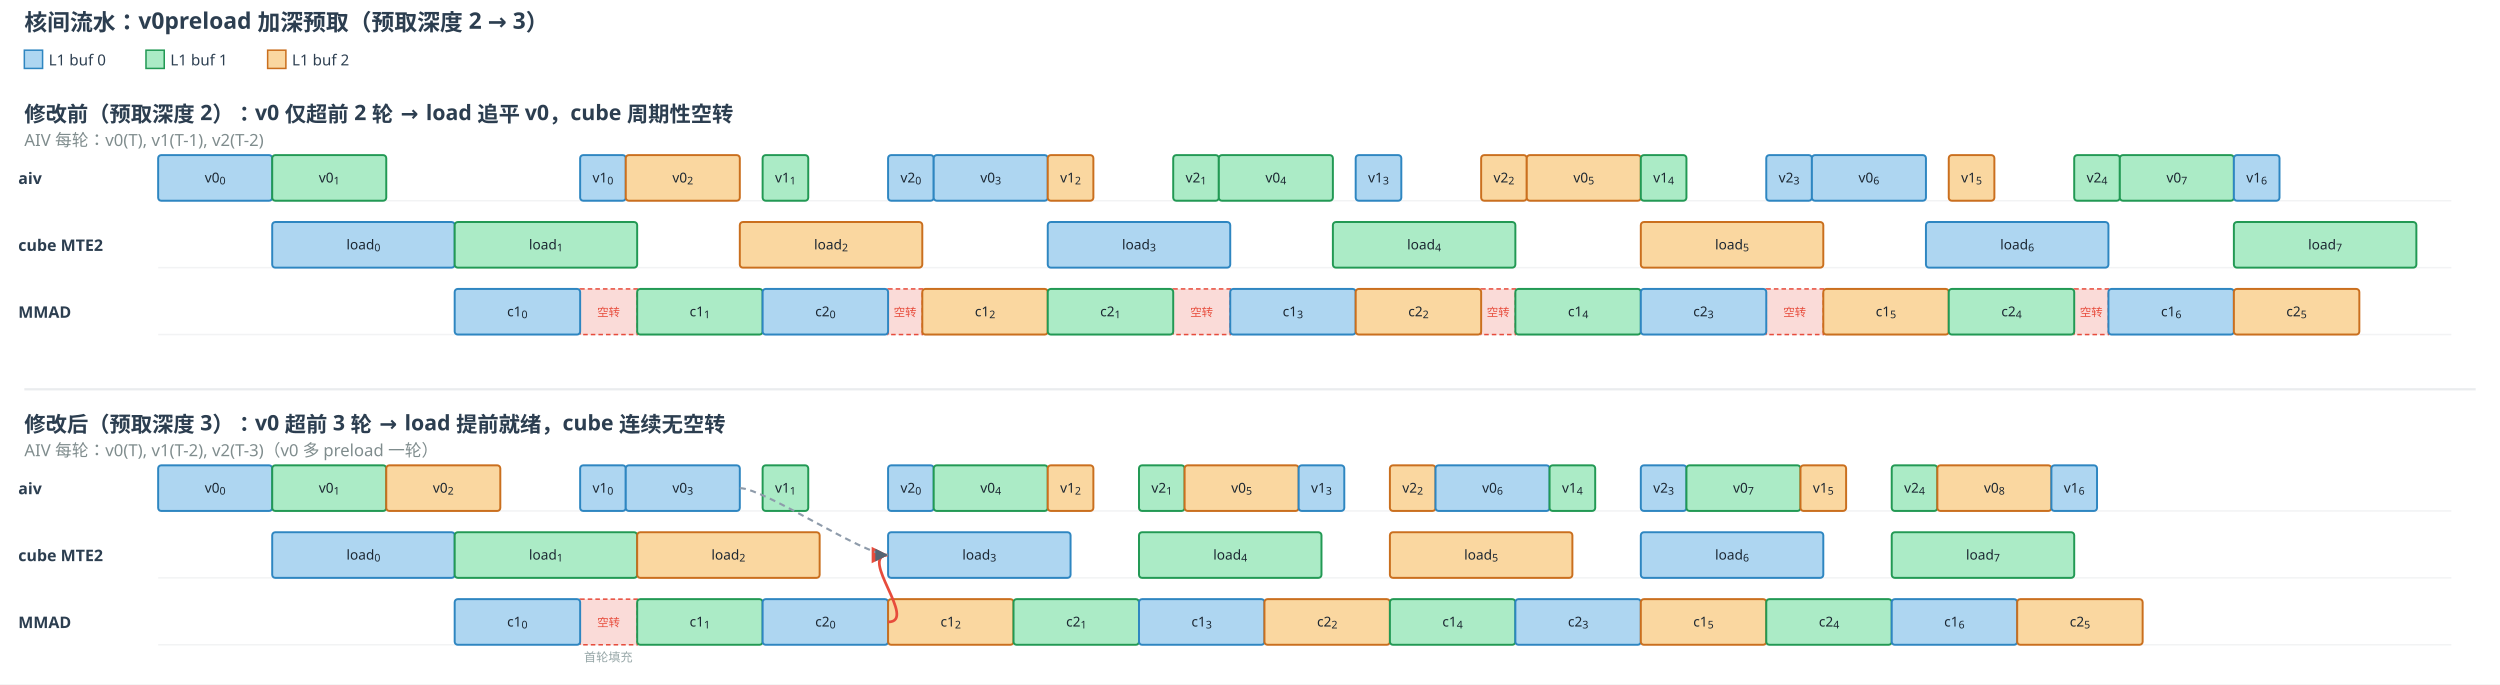
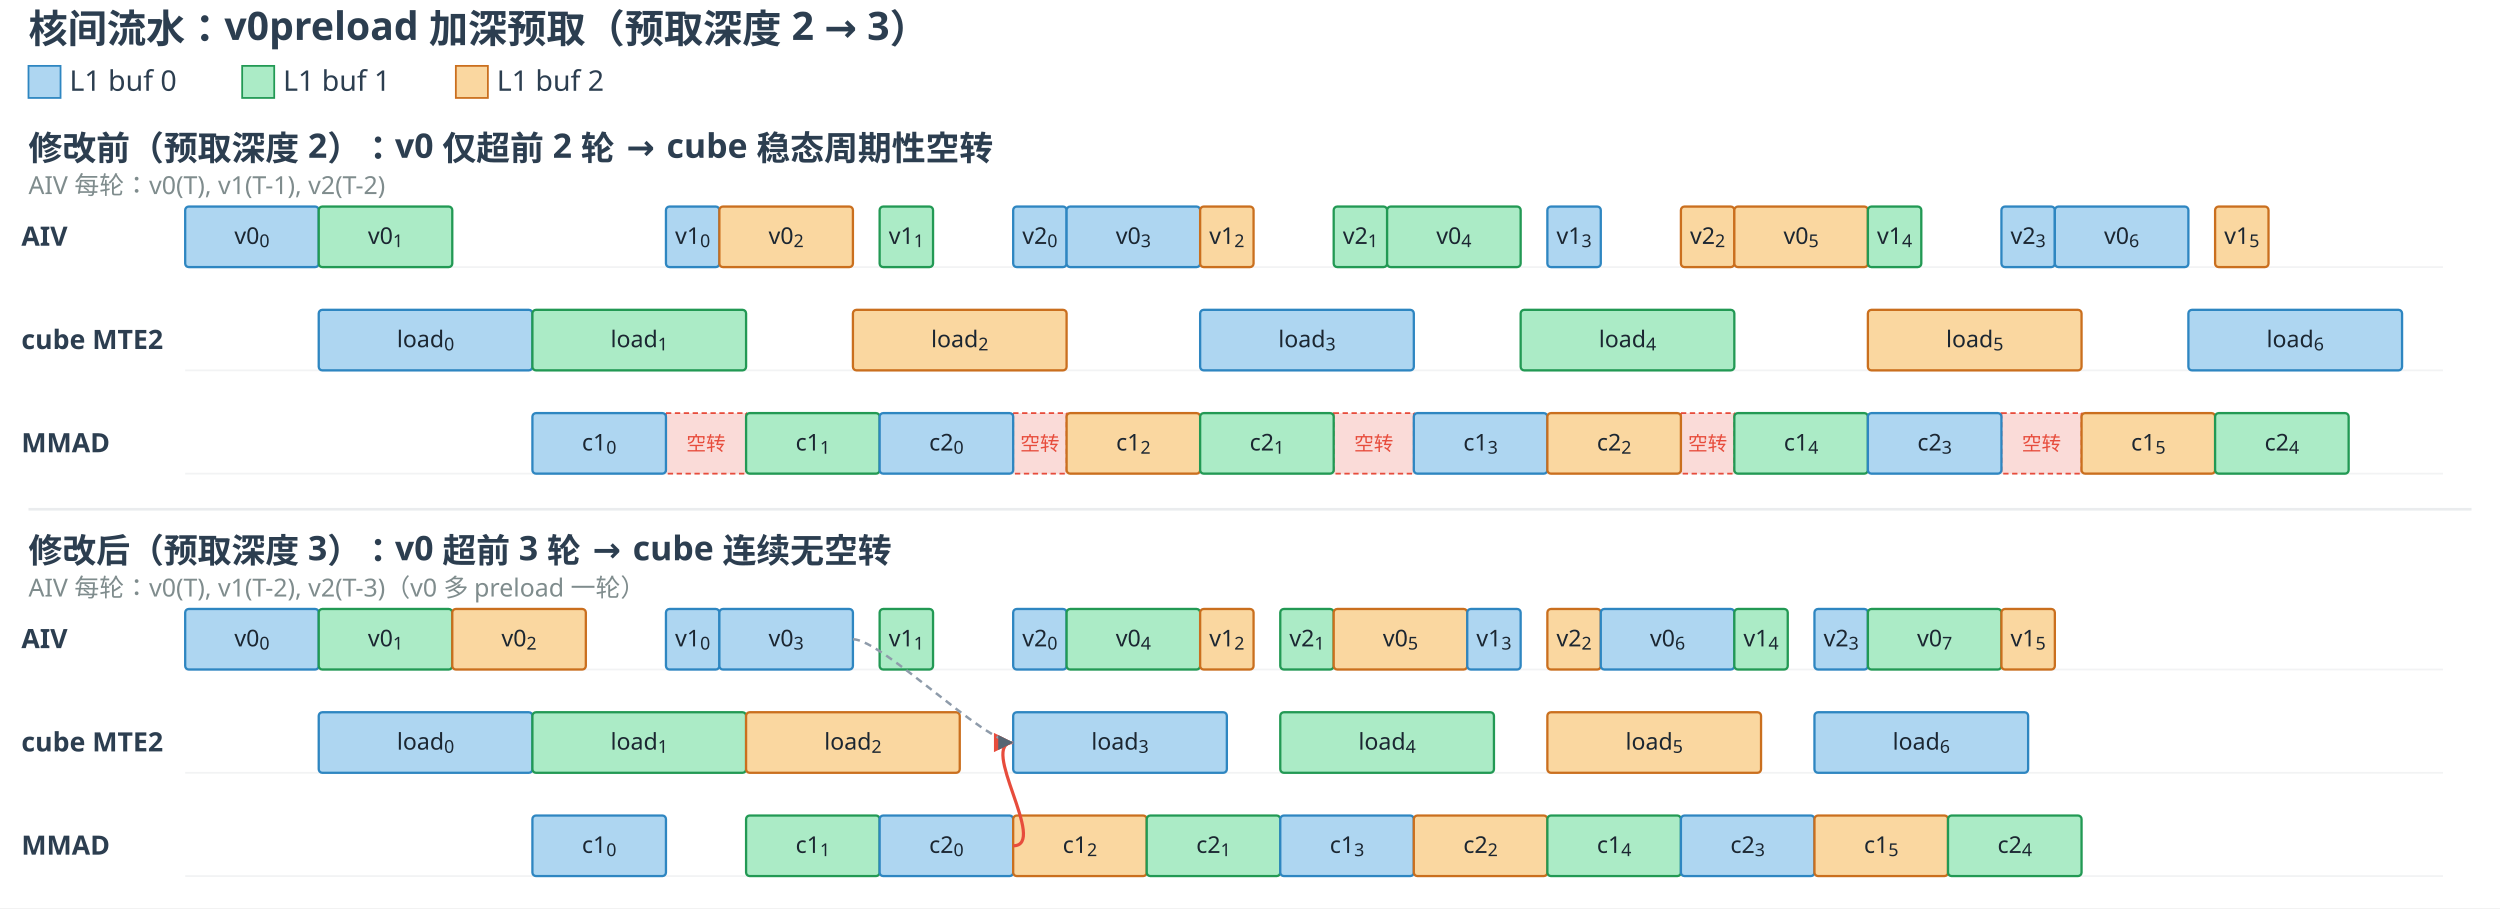
- <svg xmlns="http://www.w3.org/2000/svg" viewBox="0 0 1644 450" font-family="sans-serif">
-   <rect width="1644" height="450" fill="#fff" />
+ <svg xmlns="http://www.w3.org/2000/svg" viewBox="0 0 1404 510" font-family="sans-serif">
+   <rect width="1404" height="510" fill="#fff" />
  <defs>
    <marker id="ar" markerWidth="8" markerHeight="8" refX="6" refY="3" orient="auto">
      <path d="M0,0 L6,3 L0,6 Z" fill="#566573" />
    </marker>
    <marker id="arR" markerWidth="9" markerHeight="9" refX="6" refY="3" orient="auto">
      <path d="M0,0 L6,3 L0,6 Z" fill="#E74C3C" />
    </marker>
  </defs>
-   <text x="16" y="20" font-size="15" font-weight="bold" fill="#2C3E50">核间流水：v0preload 加深预取（预取深度 2 → 3）</text>
-   <rect x="16" y="33" width="12" height="12" fill="#AED6F1" stroke="#2E86C1" />
-   <text x="32" y="43" font-size="10" fill="#2C3E50">L1 buf 0</text>
-   <rect x="96" y="33" width="12" height="12" fill="#ABEBC6" stroke="#229954" />
-   <text x="112" y="43" font-size="10" fill="#2C3E50">L1 buf 1</text>
-   <rect x="176" y="33" width="12" height="12" fill="#FAD7A0" stroke="#CA6F1E" />
-   <text x="192" y="43" font-size="10" fill="#2C3E50">L1 buf 2</text>
-   <text x="16" y="80" font-size="14" font-weight="bold" fill="#2C3E50">修改前（预取深度 2）：v0 仅超前 2 轮 → load 追平 v0，cube 周期性空转</text>
-   <text x="16" y="96" font-size="11" fill="#7F8C8D">AIV 每轮：v0(T), v1(T-1), v2(T-2)</text>
-   <text x="12" y="121" font-size="10.5" font-weight="bold" fill="#2C3E50">aiv</text>
-   <line x1="104" y1="132" x2="1612" y2="132" stroke="#F2F3F4" />
-   <text x="12" y="165" font-size="10.5" font-weight="bold" fill="#2C3E50">cube MTE2</text>
-   <line x1="104" y1="176" x2="1612" y2="176" stroke="#F2F3F4" />
-   <text x="12" y="209" font-size="10.5" font-weight="bold" fill="#2C3E50">MMAD</text>
-   <line x1="104" y1="220" x2="1612" y2="220" stroke="#F2F3F4" />
-   <rect x="381.5" y="190" width="37.5" height="30" fill="#FADBD8" stroke="#E74C3C" stroke-dasharray="3 2" />
-   <text x="400.2" y="208" font-size="7.5" fill="#E74C3C" text-anchor="middle">空转</text>
-   <rect x="584.0" y="190" width="22.5" height="30" fill="#FADBD8" stroke="#E74C3C" stroke-dasharray="3 2" />
-   <text x="595.2" y="208" font-size="7.5" fill="#E74C3C" text-anchor="middle">空转</text>
-   <rect x="771.5" y="190" width="37.5" height="30" fill="#FADBD8" stroke="#E74C3C" stroke-dasharray="3 2" />
-   <text x="790.2" y="208" font-size="7.5" fill="#E74C3C" text-anchor="middle">空转</text>
-   <rect x="974.0" y="190" width="22.5" height="30" fill="#FADBD8" stroke="#E74C3C" stroke-dasharray="3 2" />
-   <text x="985.2" y="208" font-size="7.5" fill="#E74C3C" text-anchor="middle">空转</text>
-   <rect x="1161.5" y="190" width="37.5" height="30" fill="#FADBD8" stroke="#E74C3C" stroke-dasharray="3 2" />
-   <text x="1180.2" y="208" font-size="7.5" fill="#E74C3C" text-anchor="middle">空转</text>
-   <rect x="1364.0" y="190" width="22.5" height="30" fill="#FADBD8" stroke="#E74C3C" stroke-dasharray="3 2" />
-   <text x="1375.2" y="208" font-size="7.5" fill="#E74C3C" text-anchor="middle">空转</text>
-   <rect x="104.0" y="102" width="75.0" height="30" rx="2" fill="#AED6F1" stroke="#2E86C1" stroke-width="1.3" />
-   <text x="141.5" y="120" font-size="9" fill="#1B2631" text-anchor="middle">v0<tspan baseline-shift="-18%" font-size="7">0</tspan>
-   </text>
-   <rect x="179.0" y="102" width="75.0" height="30" rx="2" fill="#ABEBC6" stroke="#229954" stroke-width="1.3" />
-   <text x="216.5" y="120" font-size="9" fill="#1B2631" text-anchor="middle">v0<tspan baseline-shift="-18%" font-size="7">1</tspan>
-   </text>
-   <rect x="381.5" y="102" width="30.0" height="30" rx="2" fill="#AED6F1" stroke="#2E86C1" stroke-width="1.3" />
-   <text x="396.5" y="120" font-size="9" fill="#1B2631" text-anchor="middle">v1<tspan baseline-shift="-18%" font-size="7">0</tspan>
-   </text>
-   <rect x="411.5" y="102" width="75.0" height="30" rx="2" fill="#FAD7A0" stroke="#CA6F1E" stroke-width="1.3" />
-   <text x="449.0" y="120" font-size="9" fill="#1B2631" text-anchor="middle">v0<tspan baseline-shift="-18%" font-size="7">2</tspan>
-   </text>
-   <rect x="501.5" y="102" width="30.0" height="30" rx="2" fill="#ABEBC6" stroke="#229954" stroke-width="1.3" />
-   <text x="516.5" y="120" font-size="9" fill="#1B2631" text-anchor="middle">v1<tspan baseline-shift="-18%" font-size="7">1</tspan>
-   </text>
-   <rect x="584.0" y="102" width="30.0" height="30" rx="2" fill="#AED6F1" stroke="#2E86C1" stroke-width="1.3" />
-   <text x="599.0" y="120" font-size="9" fill="#1B2631" text-anchor="middle">v2<tspan baseline-shift="-18%" font-size="7">0</tspan>
-   </text>
-   <rect x="614.0" y="102" width="75.0" height="30" rx="2" fill="#AED6F1" stroke="#2E86C1" stroke-width="1.3" />
-   <text x="651.5" y="120" font-size="9" fill="#1B2631" text-anchor="middle">v0<tspan baseline-shift="-18%" font-size="7">3</tspan>
-   </text>
-   <rect x="689.0" y="102" width="30.0" height="30" rx="2" fill="#FAD7A0" stroke="#CA6F1E" stroke-width="1.3" />
-   <text x="704.0" y="120" font-size="9" fill="#1B2631" text-anchor="middle">v1<tspan baseline-shift="-18%" font-size="7">2</tspan>
-   </text>
-   <rect x="771.5" y="102" width="30.0" height="30" rx="2" fill="#ABEBC6" stroke="#229954" stroke-width="1.3" />
-   <text x="786.5" y="120" font-size="9" fill="#1B2631" text-anchor="middle">v2<tspan baseline-shift="-18%" font-size="7">1</tspan>
-   </text>
-   <rect x="801.5" y="102" width="75.0" height="30" rx="2" fill="#ABEBC6" stroke="#229954" stroke-width="1.3" />
-   <text x="839.0" y="120" font-size="9" fill="#1B2631" text-anchor="middle">v0<tspan baseline-shift="-18%" font-size="7">4</tspan>
-   </text>
-   <rect x="891.5" y="102" width="30.0" height="30" rx="2" fill="#AED6F1" stroke="#2E86C1" stroke-width="1.3" />
-   <text x="906.5" y="120" font-size="9" fill="#1B2631" text-anchor="middle">v1<tspan baseline-shift="-18%" font-size="7">3</tspan>
-   </text>
-   <rect x="974.0" y="102" width="30.0" height="30" rx="2" fill="#FAD7A0" stroke="#CA6F1E" stroke-width="1.3" />
-   <text x="989.0" y="120" font-size="9" fill="#1B2631" text-anchor="middle">v2<tspan baseline-shift="-18%" font-size="7">2</tspan>
-   </text>
-   <rect x="1004.0" y="102" width="75.0" height="30" rx="2" fill="#FAD7A0" stroke="#CA6F1E" stroke-width="1.3" />
-   <text x="1041.5" y="120" font-size="9" fill="#1B2631" text-anchor="middle">v0<tspan baseline-shift="-18%" font-size="7">5</tspan>
-   </text>
-   <rect x="1079.0" y="102" width="30.0" height="30" rx="2" fill="#ABEBC6" stroke="#229954" stroke-width="1.3" />
-   <text x="1094.0" y="120" font-size="9" fill="#1B2631" text-anchor="middle">v1<tspan baseline-shift="-18%" font-size="7">4</tspan>
-   </text>
-   <rect x="1161.5" y="102" width="30.0" height="30" rx="2" fill="#AED6F1" stroke="#2E86C1" stroke-width="1.3" />
-   <text x="1176.5" y="120" font-size="9" fill="#1B2631" text-anchor="middle">v2<tspan baseline-shift="-18%" font-size="7">3</tspan>
-   </text>
-   <rect x="1191.5" y="102" width="75.0" height="30" rx="2" fill="#AED6F1" stroke="#2E86C1" stroke-width="1.3" />
-   <text x="1229.0" y="120" font-size="9" fill="#1B2631" text-anchor="middle">v0<tspan baseline-shift="-18%" font-size="7">6</tspan>
-   </text>
-   <rect x="1281.5" y="102" width="30.0" height="30" rx="2" fill="#FAD7A0" stroke="#CA6F1E" stroke-width="1.3" />
-   <text x="1296.5" y="120" font-size="9" fill="#1B2631" text-anchor="middle">v1<tspan baseline-shift="-18%" font-size="7">5</tspan>
-   </text>
-   <rect x="1364.0" y="102" width="30.0" height="30" rx="2" fill="#ABEBC6" stroke="#229954" stroke-width="1.3" />
-   <text x="1379.0" y="120" font-size="9" fill="#1B2631" text-anchor="middle">v2<tspan baseline-shift="-18%" font-size="7">4</tspan>
-   </text>
-   <rect x="1394.0" y="102" width="75.0" height="30" rx="2" fill="#ABEBC6" stroke="#229954" stroke-width="1.3" />
-   <text x="1431.5" y="120" font-size="9" fill="#1B2631" text-anchor="middle">v0<tspan baseline-shift="-18%" font-size="7">7</tspan>
-   </text>
-   <rect x="1469.0" y="102" width="30.0" height="30" rx="2" fill="#AED6F1" stroke="#2E86C1" stroke-width="1.3" />
-   <text x="1484.0" y="120" font-size="9" fill="#1B2631" text-anchor="middle">v1<tspan baseline-shift="-18%" font-size="7">6</tspan>
-   </text>
-   <rect x="179.0" y="146" width="120.0" height="30" rx="2" fill="#AED6F1" stroke="#2E86C1" stroke-width="1.3" />
-   <text x="239.0" y="164" font-size="9" fill="#1B2631" text-anchor="middle">load<tspan baseline-shift="-18%" font-size="7">0</tspan>
-   </text>
-   <rect x="299.0" y="146" width="120.0" height="30" rx="2" fill="#ABEBC6" stroke="#229954" stroke-width="1.3" />
-   <text x="359.0" y="164" font-size="9" fill="#1B2631" text-anchor="middle">load<tspan baseline-shift="-18%" font-size="7">1</tspan>
-   </text>
-   <rect x="486.5" y="146" width="120.0" height="30" rx="2" fill="#FAD7A0" stroke="#CA6F1E" stroke-width="1.3" />
-   <text x="546.5" y="164" font-size="9" fill="#1B2631" text-anchor="middle">load<tspan baseline-shift="-18%" font-size="7">2</tspan>
-   </text>
-   <rect x="689.0" y="146" width="120.0" height="30" rx="2" fill="#AED6F1" stroke="#2E86C1" stroke-width="1.3" />
-   <text x="749.0" y="164" font-size="9" fill="#1B2631" text-anchor="middle">load<tspan baseline-shift="-18%" font-size="7">3</tspan>
-   </text>
-   <rect x="876.5" y="146" width="120.0" height="30" rx="2" fill="#ABEBC6" stroke="#229954" stroke-width="1.3" />
-   <text x="936.5" y="164" font-size="9" fill="#1B2631" text-anchor="middle">load<tspan baseline-shift="-18%" font-size="7">4</tspan>
-   </text>
-   <rect x="1079.0" y="146" width="120.0" height="30" rx="2" fill="#FAD7A0" stroke="#CA6F1E" stroke-width="1.3" />
-   <text x="1139.0" y="164" font-size="9" fill="#1B2631" text-anchor="middle">load<tspan baseline-shift="-18%" font-size="7">5</tspan>
-   </text>
-   <rect x="1266.5" y="146" width="120.0" height="30" rx="2" fill="#AED6F1" stroke="#2E86C1" stroke-width="1.3" />
-   <text x="1326.5" y="164" font-size="9" fill="#1B2631" text-anchor="middle">load<tspan baseline-shift="-18%" font-size="7">6</tspan>
-   </text>
-   <rect x="1469.0" y="146" width="120.0" height="30" rx="2" fill="#ABEBC6" stroke="#229954" stroke-width="1.3" />
-   <text x="1529.0" y="164" font-size="9" fill="#1B2631" text-anchor="middle">load<tspan baseline-shift="-18%" font-size="7">7</tspan>
-   </text>
-   <rect x="299.0" y="190" width="82.5" height="30" rx="2" fill="#AED6F1" stroke="#2E86C1" stroke-width="1.3" />
-   <text x="340.2" y="208" font-size="9" fill="#1B2631" text-anchor="middle">c1<tspan baseline-shift="-18%" font-size="7">0</tspan>
-   </text>
-   <rect x="419.0" y="190" width="82.5" height="30" rx="2" fill="#ABEBC6" stroke="#229954" stroke-width="1.3" />
-   <text x="460.2" y="208" font-size="9" fill="#1B2631" text-anchor="middle">c1<tspan baseline-shift="-18%" font-size="7">1</tspan>
-   </text>
-   <rect x="501.5" y="190" width="82.5" height="30" rx="2" fill="#AED6F1" stroke="#2E86C1" stroke-width="1.3" />
-   <text x="542.8" y="208" font-size="9" fill="#1B2631" text-anchor="middle">c2<tspan baseline-shift="-18%" font-size="7">0</tspan>
-   </text>
-   <rect x="606.5" y="190" width="82.5" height="30" rx="2" fill="#FAD7A0" stroke="#CA6F1E" stroke-width="1.3" />
-   <text x="647.8" y="208" font-size="9" fill="#1B2631" text-anchor="middle">c1<tspan baseline-shift="-18%" font-size="7">2</tspan>
-   </text>
-   <rect x="689.0" y="190" width="82.5" height="30" rx="2" fill="#ABEBC6" stroke="#229954" stroke-width="1.3" />
-   <text x="730.2" y="208" font-size="9" fill="#1B2631" text-anchor="middle">c2<tspan baseline-shift="-18%" font-size="7">1</tspan>
-   </text>
-   <rect x="809.0" y="190" width="82.5" height="30" rx="2" fill="#AED6F1" stroke="#2E86C1" stroke-width="1.3" />
-   <text x="850.2" y="208" font-size="9" fill="#1B2631" text-anchor="middle">c1<tspan baseline-shift="-18%" font-size="7">3</tspan>
-   </text>
-   <rect x="891.5" y="190" width="82.5" height="30" rx="2" fill="#FAD7A0" stroke="#CA6F1E" stroke-width="1.3" />
-   <text x="932.8" y="208" font-size="9" fill="#1B2631" text-anchor="middle">c2<tspan baseline-shift="-18%" font-size="7">2</tspan>
-   </text>
-   <rect x="996.5" y="190" width="82.5" height="30" rx="2" fill="#ABEBC6" stroke="#229954" stroke-width="1.3" />
-   <text x="1037.8" y="208" font-size="9" fill="#1B2631" text-anchor="middle">c1<tspan baseline-shift="-18%" font-size="7">4</tspan>
-   </text>
-   <rect x="1079.0" y="190" width="82.5" height="30" rx="2" fill="#AED6F1" stroke="#2E86C1" stroke-width="1.3" />
-   <text x="1120.2" y="208" font-size="9" fill="#1B2631" text-anchor="middle">c2<tspan baseline-shift="-18%" font-size="7">3</tspan>
-   </text>
-   <rect x="1199.0" y="190" width="82.5" height="30" rx="2" fill="#FAD7A0" stroke="#CA6F1E" stroke-width="1.3" />
-   <text x="1240.2" y="208" font-size="9" fill="#1B2631" text-anchor="middle">c1<tspan baseline-shift="-18%" font-size="7">5</tspan>
-   </text>
-   <rect x="1281.5" y="190" width="82.5" height="30" rx="2" fill="#ABEBC6" stroke="#229954" stroke-width="1.3" />
-   <text x="1322.8" y="208" font-size="9" fill="#1B2631" text-anchor="middle">c2<tspan baseline-shift="-18%" font-size="7">4</tspan>
-   </text>
-   <rect x="1386.5" y="190" width="82.5" height="30" rx="2" fill="#AED6F1" stroke="#2E86C1" stroke-width="1.3" />
-   <text x="1427.8" y="208" font-size="9" fill="#1B2631" text-anchor="middle">c1<tspan baseline-shift="-18%" font-size="7">6</tspan>
-   </text>
-   <rect x="1469.0" y="190" width="82.5" height="30" rx="2" fill="#FAD7A0" stroke="#CA6F1E" stroke-width="1.3" />
-   <text x="1510.2" y="208" font-size="9" fill="#1B2631" text-anchor="middle">c2<tspan baseline-shift="-18%" font-size="7">5</tspan>
-   </text>
-   <line x1="16" y1="256" x2="1628" y2="256" stroke="#EAECEE" stroke-width="1.5" />
-   <text x="16" y="284" font-size="14" font-weight="bold" fill="#2C3E50">修改后（预取深度 3）：v0 超前 3 轮 → load 提前就绪，cube 连续无空转</text>
-   <text x="16" y="300" font-size="11" fill="#7F8C8D">AIV 每轮：v0(T), v1(T-2), v2(T-3)（v0 多 preload 一轮）</text>
-   <text x="12" y="325" font-size="10.5" font-weight="bold" fill="#2C3E50">aiv</text>
-   <line x1="104" y1="336" x2="1612" y2="336" stroke="#F2F3F4" />
-   <text x="12" y="369" font-size="10.5" font-weight="bold" fill="#2C3E50">cube MTE2</text>
-   <line x1="104" y1="380" x2="1612" y2="380" stroke="#F2F3F4" />
-   <text x="12" y="413" font-size="10.5" font-weight="bold" fill="#2C3E50">MMAD</text>
-   <line x1="104" y1="424" x2="1612" y2="424" stroke="#F2F3F4" />
-   <rect x="381.5" y="394" width="37.5" height="30" fill="#FADBD8" stroke="#E74C3C" stroke-dasharray="3 2" />
-   <text x="400.2" y="412" font-size="7.5" fill="#E74C3C" text-anchor="middle">空转</text>
-   <rect x="104.0" y="306" width="75.0" height="30" rx="2" fill="#AED6F1" stroke="#2E86C1" stroke-width="1.3" />
-   <text x="141.5" y="324" font-size="9" fill="#1B2631" text-anchor="middle">v0<tspan baseline-shift="-18%" font-size="7">0</tspan>
-   </text>
-   <rect x="179.0" y="306" width="75.0" height="30" rx="2" fill="#ABEBC6" stroke="#229954" stroke-width="1.3" />
-   <text x="216.5" y="324" font-size="9" fill="#1B2631" text-anchor="middle">v0<tspan baseline-shift="-18%" font-size="7">1</tspan>
-   </text>
-   <rect x="254.0" y="306" width="75.0" height="30" rx="2" fill="#FAD7A0" stroke="#CA6F1E" stroke-width="1.3" />
-   <text x="291.5" y="324" font-size="9" fill="#1B2631" text-anchor="middle">v0<tspan baseline-shift="-18%" font-size="7">2</tspan>
-   </text>
-   <rect x="381.5" y="306" width="30.0" height="30" rx="2" fill="#AED6F1" stroke="#2E86C1" stroke-width="1.3" />
-   <text x="396.5" y="324" font-size="9" fill="#1B2631" text-anchor="middle">v1<tspan baseline-shift="-18%" font-size="7">0</tspan>
-   </text>
-   <rect x="411.5" y="306" width="75.0" height="30" rx="2" fill="#AED6F1" stroke="#2E86C1" stroke-width="1.3" />
-   <text x="449.0" y="324" font-size="9" fill="#1B2631" text-anchor="middle">v0<tspan baseline-shift="-18%" font-size="7">3</tspan>
-   </text>
-   <rect x="501.5" y="306" width="30.0" height="30" rx="2" fill="#ABEBC6" stroke="#229954" stroke-width="1.3" />
-   <text x="516.5" y="324" font-size="9" fill="#1B2631" text-anchor="middle">v1<tspan baseline-shift="-18%" font-size="7">1</tspan>
-   </text>
-   <rect x="584.0" y="306" width="30.0" height="30" rx="2" fill="#AED6F1" stroke="#2E86C1" stroke-width="1.3" />
-   <text x="599.0" y="324" font-size="9" fill="#1B2631" text-anchor="middle">v2<tspan baseline-shift="-18%" font-size="7">0</tspan>
-   </text>
-   <rect x="614.0" y="306" width="75.0" height="30" rx="2" fill="#ABEBC6" stroke="#229954" stroke-width="1.3" />
-   <text x="651.5" y="324" font-size="9" fill="#1B2631" text-anchor="middle">v0<tspan baseline-shift="-18%" font-size="7">4</tspan>
-   </text>
-   <rect x="689.0" y="306" width="30.0" height="30" rx="2" fill="#FAD7A0" stroke="#CA6F1E" stroke-width="1.3" />
-   <text x="704.0" y="324" font-size="9" fill="#1B2631" text-anchor="middle">v1<tspan baseline-shift="-18%" font-size="7">2</tspan>
-   </text>
-   <rect x="749.0" y="306" width="30.0" height="30" rx="2" fill="#ABEBC6" stroke="#229954" stroke-width="1.3" />
-   <text x="764.0" y="324" font-size="9" fill="#1B2631" text-anchor="middle">v2<tspan baseline-shift="-18%" font-size="7">1</tspan>
-   </text>
-   <rect x="779.0" y="306" width="75.0" height="30" rx="2" fill="#FAD7A0" stroke="#CA6F1E" stroke-width="1.3" />
-   <text x="816.5" y="324" font-size="9" fill="#1B2631" text-anchor="middle">v0<tspan baseline-shift="-18%" font-size="7">5</tspan>
-   </text>
-   <rect x="854.0" y="306" width="30.0" height="30" rx="2" fill="#AED6F1" stroke="#2E86C1" stroke-width="1.3" />
-   <text x="869.0" y="324" font-size="9" fill="#1B2631" text-anchor="middle">v1<tspan baseline-shift="-18%" font-size="7">3</tspan>
-   </text>
-   <rect x="914.0" y="306" width="30.0" height="30" rx="2" fill="#FAD7A0" stroke="#CA6F1E" stroke-width="1.3" />
-   <text x="929.0" y="324" font-size="9" fill="#1B2631" text-anchor="middle">v2<tspan baseline-shift="-18%" font-size="7">2</tspan>
-   </text>
-   <rect x="944.0" y="306" width="75.0" height="30" rx="2" fill="#AED6F1" stroke="#2E86C1" stroke-width="1.3" />
-   <text x="981.5" y="324" font-size="9" fill="#1B2631" text-anchor="middle">v0<tspan baseline-shift="-18%" font-size="7">6</tspan>
-   </text>
-   <rect x="1019.0" y="306" width="30.0" height="30" rx="2" fill="#ABEBC6" stroke="#229954" stroke-width="1.3" />
-   <text x="1034.0" y="324" font-size="9" fill="#1B2631" text-anchor="middle">v1<tspan baseline-shift="-18%" font-size="7">4</tspan>
-   </text>
-   <rect x="1079.0" y="306" width="30.0" height="30" rx="2" fill="#AED6F1" stroke="#2E86C1" stroke-width="1.3" />
-   <text x="1094.0" y="324" font-size="9" fill="#1B2631" text-anchor="middle">v2<tspan baseline-shift="-18%" font-size="7">3</tspan>
-   </text>
-   <rect x="1109.0" y="306" width="75.0" height="30" rx="2" fill="#ABEBC6" stroke="#229954" stroke-width="1.3" />
-   <text x="1146.5" y="324" font-size="9" fill="#1B2631" text-anchor="middle">v0<tspan baseline-shift="-18%" font-size="7">7</tspan>
-   </text>
-   <rect x="1184.0" y="306" width="30.0" height="30" rx="2" fill="#FAD7A0" stroke="#CA6F1E" stroke-width="1.3" />
-   <text x="1199.0" y="324" font-size="9" fill="#1B2631" text-anchor="middle">v1<tspan baseline-shift="-18%" font-size="7">5</tspan>
-   </text>
-   <rect x="1244.0" y="306" width="30.0" height="30" rx="2" fill="#ABEBC6" stroke="#229954" stroke-width="1.3" />
-   <text x="1259.0" y="324" font-size="9" fill="#1B2631" text-anchor="middle">v2<tspan baseline-shift="-18%" font-size="7">4</tspan>
-   </text>
-   <rect x="1274.0" y="306" width="75.0" height="30" rx="2" fill="#FAD7A0" stroke="#CA6F1E" stroke-width="1.3" />
-   <text x="1311.5" y="324" font-size="9" fill="#1B2631" text-anchor="middle">v0<tspan baseline-shift="-18%" font-size="7">8</tspan>
-   </text>
-   <rect x="1349.0" y="306" width="30.0" height="30" rx="2" fill="#AED6F1" stroke="#2E86C1" stroke-width="1.3" />
-   <text x="1364.0" y="324" font-size="9" fill="#1B2631" text-anchor="middle">v1<tspan baseline-shift="-18%" font-size="7">6</tspan>
-   </text>
-   <rect x="179.0" y="350" width="120.0" height="30" rx="2" fill="#AED6F1" stroke="#2E86C1" stroke-width="1.3" />
-   <text x="239.0" y="368" font-size="9" fill="#1B2631" text-anchor="middle">load<tspan baseline-shift="-18%" font-size="7">0</tspan>
-   </text>
-   <rect x="299.0" y="350" width="120.0" height="30" rx="2" fill="#ABEBC6" stroke="#229954" stroke-width="1.3" />
-   <text x="359.0" y="368" font-size="9" fill="#1B2631" text-anchor="middle">load<tspan baseline-shift="-18%" font-size="7">1</tspan>
-   </text>
-   <rect x="419.0" y="350" width="120.0" height="30" rx="2" fill="#FAD7A0" stroke="#CA6F1E" stroke-width="1.3" />
-   <text x="479.0" y="368" font-size="9" fill="#1B2631" text-anchor="middle">load<tspan baseline-shift="-18%" font-size="7">2</tspan>
-   </text>
-   <rect x="584.0" y="350" width="120.0" height="30" rx="2" fill="#AED6F1" stroke="#2E86C1" stroke-width="1.3" />
-   <text x="644.0" y="368" font-size="9" fill="#1B2631" text-anchor="middle">load<tspan baseline-shift="-18%" font-size="7">3</tspan>
-   </text>
-   <rect x="749.0" y="350" width="120.0" height="30" rx="2" fill="#ABEBC6" stroke="#229954" stroke-width="1.3" />
-   <text x="809.0" y="368" font-size="9" fill="#1B2631" text-anchor="middle">load<tspan baseline-shift="-18%" font-size="7">4</tspan>
-   </text>
-   <rect x="914.0" y="350" width="120.0" height="30" rx="2" fill="#FAD7A0" stroke="#CA6F1E" stroke-width="1.3" />
-   <text x="974.0" y="368" font-size="9" fill="#1B2631" text-anchor="middle">load<tspan baseline-shift="-18%" font-size="7">5</tspan>
-   </text>
-   <rect x="1079.0" y="350" width="120.0" height="30" rx="2" fill="#AED6F1" stroke="#2E86C1" stroke-width="1.3" />
-   <text x="1139.0" y="368" font-size="9" fill="#1B2631" text-anchor="middle">load<tspan baseline-shift="-18%" font-size="7">6</tspan>
-   </text>
-   <rect x="1244.0" y="350" width="120.0" height="30" rx="2" fill="#ABEBC6" stroke="#229954" stroke-width="1.3" />
-   <text x="1304.0" y="368" font-size="9" fill="#1B2631" text-anchor="middle">load<tspan baseline-shift="-18%" font-size="7">7</tspan>
-   </text>
-   <rect x="299.0" y="394" width="82.5" height="30" rx="2" fill="#AED6F1" stroke="#2E86C1" stroke-width="1.3" />
-   <text x="340.2" y="412" font-size="9" fill="#1B2631" text-anchor="middle">c1<tspan baseline-shift="-18%" font-size="7">0</tspan>
-   </text>
-   <rect x="419.0" y="394" width="82.5" height="30" rx="2" fill="#ABEBC6" stroke="#229954" stroke-width="1.3" />
-   <text x="460.2" y="412" font-size="9" fill="#1B2631" text-anchor="middle">c1<tspan baseline-shift="-18%" font-size="7">1</tspan>
-   </text>
-   <rect x="501.5" y="394" width="82.5" height="30" rx="2" fill="#AED6F1" stroke="#2E86C1" stroke-width="1.3" />
-   <text x="542.8" y="412" font-size="9" fill="#1B2631" text-anchor="middle">c2<tspan baseline-shift="-18%" font-size="7">0</tspan>
-   </text>
-   <rect x="584.0" y="394" width="82.5" height="30" rx="2" fill="#FAD7A0" stroke="#CA6F1E" stroke-width="1.3" />
-   <text x="625.2" y="412" font-size="9" fill="#1B2631" text-anchor="middle">c1<tspan baseline-shift="-18%" font-size="7">2</tspan>
-   </text>
-   <rect x="666.5" y="394" width="82.5" height="30" rx="2" fill="#ABEBC6" stroke="#229954" stroke-width="1.3" />
-   <text x="707.8" y="412" font-size="9" fill="#1B2631" text-anchor="middle">c2<tspan baseline-shift="-18%" font-size="7">1</tspan>
-   </text>
-   <rect x="749.0" y="394" width="82.5" height="30" rx="2" fill="#AED6F1" stroke="#2E86C1" stroke-width="1.3" />
-   <text x="790.2" y="412" font-size="9" fill="#1B2631" text-anchor="middle">c1<tspan baseline-shift="-18%" font-size="7">3</tspan>
-   </text>
-   <rect x="831.5" y="394" width="82.5" height="30" rx="2" fill="#FAD7A0" stroke="#CA6F1E" stroke-width="1.3" />
-   <text x="872.8" y="412" font-size="9" fill="#1B2631" text-anchor="middle">c2<tspan baseline-shift="-18%" font-size="7">2</tspan>
-   </text>
-   <rect x="914.0" y="394" width="82.5" height="30" rx="2" fill="#ABEBC6" stroke="#229954" stroke-width="1.3" />
-   <text x="955.2" y="412" font-size="9" fill="#1B2631" text-anchor="middle">c1<tspan baseline-shift="-18%" font-size="7">4</tspan>
-   </text>
-   <rect x="996.5" y="394" width="82.5" height="30" rx="2" fill="#AED6F1" stroke="#2E86C1" stroke-width="1.3" />
-   <text x="1037.8" y="412" font-size="9" fill="#1B2631" text-anchor="middle">c2<tspan baseline-shift="-18%" font-size="7">3</tspan>
-   </text>
-   <rect x="1079.0" y="394" width="82.5" height="30" rx="2" fill="#FAD7A0" stroke="#CA6F1E" stroke-width="1.3" />
-   <text x="1120.2" y="412" font-size="9" fill="#1B2631" text-anchor="middle">c1<tspan baseline-shift="-18%" font-size="7">5</tspan>
-   </text>
-   <rect x="1161.5" y="394" width="82.5" height="30" rx="2" fill="#ABEBC6" stroke="#229954" stroke-width="1.3" />
-   <text x="1202.8" y="412" font-size="9" fill="#1B2631" text-anchor="middle">c2<tspan baseline-shift="-18%" font-size="7">4</tspan>
-   </text>
-   <rect x="1244.0" y="394" width="82.5" height="30" rx="2" fill="#AED6F1" stroke="#2E86C1" stroke-width="1.3" />
-   <text x="1285.2" y="412" font-size="9" fill="#1B2631" text-anchor="middle">c1<tspan baseline-shift="-18%" font-size="7">6</tspan>
-   </text>
-   <rect x="1326.5" y="394" width="82.5" height="30" rx="2" fill="#FAD7A0" stroke="#CA6F1E" stroke-width="1.3" />
-   <text x="1367.8" y="412" font-size="9" fill="#1B2631" text-anchor="middle">c2<tspan baseline-shift="-18%" font-size="7">5</tspan>
-   </text>
-   <path d="M584.0,409.0 C604.0,409.0 564.0,365.0 584.0,365.0" fill="none" stroke="#E74C3C" stroke-width="1.8" marker-end="url(#arR)" />
-   <path d="M486.5,321.0 C502.5,321.0 568.0,365.0 584.0,365.0" fill="none" stroke="#8E9BAA" stroke-width="1.4" stroke-dasharray="4 3" marker-end="url(#ar)" />
-   <text x="400" y="435" font-size="8" fill="#95A5A6" text-anchor="middle">首轮填充</text>
+   <text x="16" y="24" font-size="22" font-weight="bold" fill="#2C3E50">核间流水：v0preload 加深预取（预取深度 2 → 3）</text>
+   <rect x="16" y="37" width="18" height="18" fill="#AED6F1" stroke="#2E86C1" />
+   <text x="39" y="51" font-size="16" fill="#2C3E50">L1 buf 0</text>
+   <rect x="136" y="37" width="18" height="18" fill="#ABEBC6" stroke="#229954" />
+   <text x="159" y="51" font-size="16" fill="#2C3E50">L1 buf 1</text>
+   <rect x="256" y="37" width="18" height="18" fill="#FAD7A0" stroke="#CA6F1E" />
+   <text x="279" y="51" font-size="16" fill="#2C3E50">L1 buf 2</text>
+   <text x="16" y="90" font-size="19" font-weight="bold" fill="#2C3E50">修改前（预取深度 2）：v0 仅超前 2 轮 → cube 稳态周期性空转</text>
+   <text x="16" y="109" font-size="14" fill="#7F8C8D">AIV 每轮：v0(T), v1(T-1), v2(T-2)</text>
+   <text x="12" y="138" font-size="15" font-weight="bold" fill="#2C3E50">AIV</text>
+   <line x1="104" y1="150" x2="1372" y2="150" stroke="#F2F3F4" />
+   <text x="12" y="196" font-size="15" font-weight="bold" fill="#2C3E50">cube MTE2</text>
+   <line x1="104" y1="208" x2="1372" y2="208" stroke="#F2F3F4" />
+   <text x="12" y="254" font-size="15" font-weight="bold" fill="#2C3E50">MMAD</text>
+   <line x1="104" y1="266" x2="1372" y2="266" stroke="#F2F3F4" />
+   <rect x="374.0" y="232" width="45.0" height="34" fill="#FADBD8" stroke="#E74C3C" stroke-dasharray="3 2" />
+   <text x="396.5" y="253" font-size="11" fill="#E74C3C" text-anchor="middle">空转</text>
+   <rect x="569.0" y="232" width="30.0" height="34" fill="#FADBD8" stroke="#E74C3C" stroke-dasharray="3 2" />
+   <text x="584.0" y="253" font-size="11" fill="#E74C3C" text-anchor="middle">空转</text>
+   <rect x="749.0" y="232" width="45.0" height="34" fill="#FADBD8" stroke="#E74C3C" stroke-dasharray="3 2" />
+   <text x="771.5" y="253" font-size="11" fill="#E74C3C" text-anchor="middle">空转</text>
+   <rect x="944.0" y="232" width="30.0" height="34" fill="#FADBD8" stroke="#E74C3C" stroke-dasharray="3 2" />
+   <text x="959.0" y="253" font-size="11" fill="#E74C3C" text-anchor="middle">空转</text>
+   <rect x="1124.0" y="232" width="45.0" height="34" fill="#FADBD8" stroke="#E74C3C" stroke-dasharray="3 2" />
+   <text x="1146.5" y="253" font-size="11" fill="#E74C3C" text-anchor="middle">空转</text>
+   <rect x="104.0" y="116" width="75.0" height="34" rx="2" fill="#AED6F1" stroke="#2E86C1" stroke-width="1.3" />
+   <text x="141.5" y="137" font-size="13" fill="#1B2631" text-anchor="middle">v0<tspan baseline-shift="-18%" font-size="10">0</tspan>
+   </text>
+   <rect x="179.0" y="116" width="75.0" height="34" rx="2" fill="#ABEBC6" stroke="#229954" stroke-width="1.3" />
+   <text x="216.5" y="137" font-size="13" fill="#1B2631" text-anchor="middle">v0<tspan baseline-shift="-18%" font-size="10">1</tspan>
+   </text>
+   <rect x="374.0" y="116" width="30.0" height="34" rx="2" fill="#AED6F1" stroke="#2E86C1" stroke-width="1.3" />
+   <text x="389.0" y="137" font-size="13" fill="#1B2631" text-anchor="middle">v1<tspan baseline-shift="-18%" font-size="10">0</tspan>
+   </text>
+   <rect x="404.0" y="116" width="75.0" height="34" rx="2" fill="#FAD7A0" stroke="#CA6F1E" stroke-width="1.3" />
+   <text x="441.5" y="137" font-size="13" fill="#1B2631" text-anchor="middle">v0<tspan baseline-shift="-18%" font-size="10">2</tspan>
+   </text>
+   <rect x="494.0" y="116" width="30.0" height="34" rx="2" fill="#ABEBC6" stroke="#229954" stroke-width="1.3" />
+   <text x="509.0" y="137" font-size="13" fill="#1B2631" text-anchor="middle">v1<tspan baseline-shift="-18%" font-size="10">1</tspan>
+   </text>
+   <rect x="569.0" y="116" width="30.0" height="34" rx="2" fill="#AED6F1" stroke="#2E86C1" stroke-width="1.3" />
+   <text x="584.0" y="137" font-size="13" fill="#1B2631" text-anchor="middle">v2<tspan baseline-shift="-18%" font-size="10">0</tspan>
+   </text>
+   <rect x="599.0" y="116" width="75.0" height="34" rx="2" fill="#AED6F1" stroke="#2E86C1" stroke-width="1.3" />
+   <text x="636.5" y="137" font-size="13" fill="#1B2631" text-anchor="middle">v0<tspan baseline-shift="-18%" font-size="10">3</tspan>
+   </text>
+   <rect x="674.0" y="116" width="30.0" height="34" rx="2" fill="#FAD7A0" stroke="#CA6F1E" stroke-width="1.3" />
+   <text x="689.0" y="137" font-size="13" fill="#1B2631" text-anchor="middle">v1<tspan baseline-shift="-18%" font-size="10">2</tspan>
+   </text>
+   <rect x="749.0" y="116" width="30.0" height="34" rx="2" fill="#ABEBC6" stroke="#229954" stroke-width="1.3" />
+   <text x="764.0" y="137" font-size="13" fill="#1B2631" text-anchor="middle">v2<tspan baseline-shift="-18%" font-size="10">1</tspan>
+   </text>
+   <rect x="779.0" y="116" width="75.0" height="34" rx="2" fill="#ABEBC6" stroke="#229954" stroke-width="1.3" />
+   <text x="816.5" y="137" font-size="13" fill="#1B2631" text-anchor="middle">v0<tspan baseline-shift="-18%" font-size="10">4</tspan>
+   </text>
+   <rect x="869.0" y="116" width="30.0" height="34" rx="2" fill="#AED6F1" stroke="#2E86C1" stroke-width="1.3" />
+   <text x="884.0" y="137" font-size="13" fill="#1B2631" text-anchor="middle">v1<tspan baseline-shift="-18%" font-size="10">3</tspan>
+   </text>
+   <rect x="944.0" y="116" width="30.0" height="34" rx="2" fill="#FAD7A0" stroke="#CA6F1E" stroke-width="1.3" />
+   <text x="959.0" y="137" font-size="13" fill="#1B2631" text-anchor="middle">v2<tspan baseline-shift="-18%" font-size="10">2</tspan>
+   </text>
+   <rect x="974.0" y="116" width="75.0" height="34" rx="2" fill="#FAD7A0" stroke="#CA6F1E" stroke-width="1.3" />
+   <text x="1011.5" y="137" font-size="13" fill="#1B2631" text-anchor="middle">v0<tspan baseline-shift="-18%" font-size="10">5</tspan>
+   </text>
+   <rect x="1049.0" y="116" width="30.0" height="34" rx="2" fill="#ABEBC6" stroke="#229954" stroke-width="1.3" />
+   <text x="1064.0" y="137" font-size="13" fill="#1B2631" text-anchor="middle">v1<tspan baseline-shift="-18%" font-size="10">4</tspan>
+   </text>
+   <rect x="1124.0" y="116" width="30.0" height="34" rx="2" fill="#AED6F1" stroke="#2E86C1" stroke-width="1.3" />
+   <text x="1139.0" y="137" font-size="13" fill="#1B2631" text-anchor="middle">v2<tspan baseline-shift="-18%" font-size="10">3</tspan>
+   </text>
+   <rect x="1154.0" y="116" width="75.0" height="34" rx="2" fill="#AED6F1" stroke="#2E86C1" stroke-width="1.3" />
+   <text x="1191.5" y="137" font-size="13" fill="#1B2631" text-anchor="middle">v0<tspan baseline-shift="-18%" font-size="10">6</tspan>
+   </text>
+   <rect x="1244.0" y="116" width="30.0" height="34" rx="2" fill="#FAD7A0" stroke="#CA6F1E" stroke-width="1.3" />
+   <text x="1259.0" y="137" font-size="13" fill="#1B2631" text-anchor="middle">v1<tspan baseline-shift="-18%" font-size="10">5</tspan>
+   </text>
+   <rect x="179.0" y="174" width="120.0" height="34" rx="2" fill="#AED6F1" stroke="#2E86C1" stroke-width="1.3" />
+   <text x="239.0" y="195" font-size="13" fill="#1B2631" text-anchor="middle">load<tspan baseline-shift="-18%" font-size="10">0</tspan>
+   </text>
+   <rect x="299.0" y="174" width="120.0" height="34" rx="2" fill="#ABEBC6" stroke="#229954" stroke-width="1.3" />
+   <text x="359.0" y="195" font-size="13" fill="#1B2631" text-anchor="middle">load<tspan baseline-shift="-18%" font-size="10">1</tspan>
+   </text>
+   <rect x="479.0" y="174" width="120.0" height="34" rx="2" fill="#FAD7A0" stroke="#CA6F1E" stroke-width="1.3" />
+   <text x="539.0" y="195" font-size="13" fill="#1B2631" text-anchor="middle">load<tspan baseline-shift="-18%" font-size="10">2</tspan>
+   </text>
+   <rect x="674.0" y="174" width="120.0" height="34" rx="2" fill="#AED6F1" stroke="#2E86C1" stroke-width="1.3" />
+   <text x="734.0" y="195" font-size="13" fill="#1B2631" text-anchor="middle">load<tspan baseline-shift="-18%" font-size="10">3</tspan>
+   </text>
+   <rect x="854.0" y="174" width="120.0" height="34" rx="2" fill="#ABEBC6" stroke="#229954" stroke-width="1.3" />
+   <text x="914.0" y="195" font-size="13" fill="#1B2631" text-anchor="middle">load<tspan baseline-shift="-18%" font-size="10">4</tspan>
+   </text>
+   <rect x="1049.0" y="174" width="120.0" height="34" rx="2" fill="#FAD7A0" stroke="#CA6F1E" stroke-width="1.3" />
+   <text x="1109.0" y="195" font-size="13" fill="#1B2631" text-anchor="middle">load<tspan baseline-shift="-18%" font-size="10">5</tspan>
+   </text>
+   <rect x="1229.0" y="174" width="120.0" height="34" rx="2" fill="#AED6F1" stroke="#2E86C1" stroke-width="1.3" />
+   <text x="1289.0" y="195" font-size="13" fill="#1B2631" text-anchor="middle">load<tspan baseline-shift="-18%" font-size="10">6</tspan>
+   </text>
+   <rect x="299.0" y="232" width="75.0" height="34" rx="2" fill="#AED6F1" stroke="#2E86C1" stroke-width="1.3" />
+   <text x="336.5" y="253" font-size="13" fill="#1B2631" text-anchor="middle">c1<tspan baseline-shift="-18%" font-size="10">0</tspan>
+   </text>
+   <rect x="419.0" y="232" width="75.0" height="34" rx="2" fill="#ABEBC6" stroke="#229954" stroke-width="1.3" />
+   <text x="456.5" y="253" font-size="13" fill="#1B2631" text-anchor="middle">c1<tspan baseline-shift="-18%" font-size="10">1</tspan>
+   </text>
+   <rect x="494.0" y="232" width="75.0" height="34" rx="2" fill="#AED6F1" stroke="#2E86C1" stroke-width="1.3" />
+   <text x="531.5" y="253" font-size="13" fill="#1B2631" text-anchor="middle">c2<tspan baseline-shift="-18%" font-size="10">0</tspan>
+   </text>
+   <rect x="599.0" y="232" width="75.0" height="34" rx="2" fill="#FAD7A0" stroke="#CA6F1E" stroke-width="1.3" />
+   <text x="636.5" y="253" font-size="13" fill="#1B2631" text-anchor="middle">c1<tspan baseline-shift="-18%" font-size="10">2</tspan>
+   </text>
+   <rect x="674.0" y="232" width="75.0" height="34" rx="2" fill="#ABEBC6" stroke="#229954" stroke-width="1.3" />
+   <text x="711.5" y="253" font-size="13" fill="#1B2631" text-anchor="middle">c2<tspan baseline-shift="-18%" font-size="10">1</tspan>
+   </text>
+   <rect x="794.0" y="232" width="75.0" height="34" rx="2" fill="#AED6F1" stroke="#2E86C1" stroke-width="1.3" />
+   <text x="831.5" y="253" font-size="13" fill="#1B2631" text-anchor="middle">c1<tspan baseline-shift="-18%" font-size="10">3</tspan>
+   </text>
+   <rect x="869.0" y="232" width="75.0" height="34" rx="2" fill="#FAD7A0" stroke="#CA6F1E" stroke-width="1.3" />
+   <text x="906.5" y="253" font-size="13" fill="#1B2631" text-anchor="middle">c2<tspan baseline-shift="-18%" font-size="10">2</tspan>
+   </text>
+   <rect x="974.0" y="232" width="75.0" height="34" rx="2" fill="#ABEBC6" stroke="#229954" stroke-width="1.3" />
+   <text x="1011.5" y="253" font-size="13" fill="#1B2631" text-anchor="middle">c1<tspan baseline-shift="-18%" font-size="10">4</tspan>
+   </text>
+   <rect x="1049.0" y="232" width="75.0" height="34" rx="2" fill="#AED6F1" stroke="#2E86C1" stroke-width="1.3" />
+   <text x="1086.5" y="253" font-size="13" fill="#1B2631" text-anchor="middle">c2<tspan baseline-shift="-18%" font-size="10">3</tspan>
+   </text>
+   <rect x="1169.0" y="232" width="75.0" height="34" rx="2" fill="#FAD7A0" stroke="#CA6F1E" stroke-width="1.3" />
+   <text x="1206.5" y="253" font-size="13" fill="#1B2631" text-anchor="middle">c1<tspan baseline-shift="-18%" font-size="10">5</tspan>
+   </text>
+   <rect x="1244.0" y="232" width="75.0" height="34" rx="2" fill="#ABEBC6" stroke="#229954" stroke-width="1.3" />
+   <text x="1281.5" y="253" font-size="13" fill="#1B2631" text-anchor="middle">c2<tspan baseline-shift="-18%" font-size="10">4</tspan>
+   </text>
+   <line x1="16" y1="286" x2="1388" y2="286" stroke="#EAECEE" stroke-width="1.5" />
+   <text x="16" y="316" font-size="19" font-weight="bold" fill="#2C3E50">修改后（预取深度 3）：v0 超前 3 轮 → cube 连续无空转</text>
+   <text x="16" y="335" font-size="14" fill="#7F8C8D">AIV 每轮：v0(T), v1(T-2), v2(T-3)（v0 多 preload 一轮）</text>
+   <text x="12" y="364" font-size="15" font-weight="bold" fill="#2C3E50">AIV</text>
+   <line x1="104" y1="376" x2="1372" y2="376" stroke="#F2F3F4" />
+   <text x="12" y="422" font-size="15" font-weight="bold" fill="#2C3E50">cube MTE2</text>
+   <line x1="104" y1="434" x2="1372" y2="434" stroke="#F2F3F4" />
+   <text x="12" y="480" font-size="15" font-weight="bold" fill="#2C3E50">MMAD</text>
+   <line x1="104" y1="492" x2="1372" y2="492" stroke="#F2F3F4" />
+   <rect x="104.0" y="342" width="75.0" height="34" rx="2" fill="#AED6F1" stroke="#2E86C1" stroke-width="1.3" />
+   <text x="141.5" y="363" font-size="13" fill="#1B2631" text-anchor="middle">v0<tspan baseline-shift="-18%" font-size="10">0</tspan>
+   </text>
+   <rect x="179.0" y="342" width="75.0" height="34" rx="2" fill="#ABEBC6" stroke="#229954" stroke-width="1.3" />
+   <text x="216.5" y="363" font-size="13" fill="#1B2631" text-anchor="middle">v0<tspan baseline-shift="-18%" font-size="10">1</tspan>
+   </text>
+   <rect x="254.0" y="342" width="75.0" height="34" rx="2" fill="#FAD7A0" stroke="#CA6F1E" stroke-width="1.3" />
+   <text x="291.5" y="363" font-size="13" fill="#1B2631" text-anchor="middle">v0<tspan baseline-shift="-18%" font-size="10">2</tspan>
+   </text>
+   <rect x="374.0" y="342" width="30.0" height="34" rx="2" fill="#AED6F1" stroke="#2E86C1" stroke-width="1.3" />
+   <text x="389.0" y="363" font-size="13" fill="#1B2631" text-anchor="middle">v1<tspan baseline-shift="-18%" font-size="10">0</tspan>
+   </text>
+   <rect x="404.0" y="342" width="75.0" height="34" rx="2" fill="#AED6F1" stroke="#2E86C1" stroke-width="1.3" />
+   <text x="441.5" y="363" font-size="13" fill="#1B2631" text-anchor="middle">v0<tspan baseline-shift="-18%" font-size="10">3</tspan>
+   </text>
+   <rect x="494.0" y="342" width="30.0" height="34" rx="2" fill="#ABEBC6" stroke="#229954" stroke-width="1.3" />
+   <text x="509.0" y="363" font-size="13" fill="#1B2631" text-anchor="middle">v1<tspan baseline-shift="-18%" font-size="10">1</tspan>
+   </text>
+   <rect x="569.0" y="342" width="30.0" height="34" rx="2" fill="#AED6F1" stroke="#2E86C1" stroke-width="1.3" />
+   <text x="584.0" y="363" font-size="13" fill="#1B2631" text-anchor="middle">v2<tspan baseline-shift="-18%" font-size="10">0</tspan>
+   </text>
+   <rect x="599.0" y="342" width="75.0" height="34" rx="2" fill="#ABEBC6" stroke="#229954" stroke-width="1.3" />
+   <text x="636.5" y="363" font-size="13" fill="#1B2631" text-anchor="middle">v0<tspan baseline-shift="-18%" font-size="10">4</tspan>
+   </text>
+   <rect x="674.0" y="342" width="30.0" height="34" rx="2" fill="#FAD7A0" stroke="#CA6F1E" stroke-width="1.3" />
+   <text x="689.0" y="363" font-size="13" fill="#1B2631" text-anchor="middle">v1<tspan baseline-shift="-18%" font-size="10">2</tspan>
+   </text>
+   <rect x="719.0" y="342" width="30.0" height="34" rx="2" fill="#ABEBC6" stroke="#229954" stroke-width="1.3" />
+   <text x="734.0" y="363" font-size="13" fill="#1B2631" text-anchor="middle">v2<tspan baseline-shift="-18%" font-size="10">1</tspan>
+   </text>
+   <rect x="749.0" y="342" width="75.0" height="34" rx="2" fill="#FAD7A0" stroke="#CA6F1E" stroke-width="1.3" />
+   <text x="786.5" y="363" font-size="13" fill="#1B2631" text-anchor="middle">v0<tspan baseline-shift="-18%" font-size="10">5</tspan>
+   </text>
+   <rect x="824.0" y="342" width="30.0" height="34" rx="2" fill="#AED6F1" stroke="#2E86C1" stroke-width="1.3" />
+   <text x="839.0" y="363" font-size="13" fill="#1B2631" text-anchor="middle">v1<tspan baseline-shift="-18%" font-size="10">3</tspan>
+   </text>
+   <rect x="869.0" y="342" width="30.0" height="34" rx="2" fill="#FAD7A0" stroke="#CA6F1E" stroke-width="1.3" />
+   <text x="884.0" y="363" font-size="13" fill="#1B2631" text-anchor="middle">v2<tspan baseline-shift="-18%" font-size="10">2</tspan>
+   </text>
+   <rect x="899.0" y="342" width="75.0" height="34" rx="2" fill="#AED6F1" stroke="#2E86C1" stroke-width="1.3" />
+   <text x="936.5" y="363" font-size="13" fill="#1B2631" text-anchor="middle">v0<tspan baseline-shift="-18%" font-size="10">6</tspan>
+   </text>
+   <rect x="974.0" y="342" width="30.0" height="34" rx="2" fill="#ABEBC6" stroke="#229954" stroke-width="1.3" />
+   <text x="989.0" y="363" font-size="13" fill="#1B2631" text-anchor="middle">v1<tspan baseline-shift="-18%" font-size="10">4</tspan>
+   </text>
+   <rect x="1019.0" y="342" width="30.0" height="34" rx="2" fill="#AED6F1" stroke="#2E86C1" stroke-width="1.3" />
+   <text x="1034.0" y="363" font-size="13" fill="#1B2631" text-anchor="middle">v2<tspan baseline-shift="-18%" font-size="10">3</tspan>
+   </text>
+   <rect x="1049.0" y="342" width="75.0" height="34" rx="2" fill="#ABEBC6" stroke="#229954" stroke-width="1.3" />
+   <text x="1086.5" y="363" font-size="13" fill="#1B2631" text-anchor="middle">v0<tspan baseline-shift="-18%" font-size="10">7</tspan>
+   </text>
+   <rect x="1124.0" y="342" width="30.0" height="34" rx="2" fill="#FAD7A0" stroke="#CA6F1E" stroke-width="1.3" />
+   <text x="1139.0" y="363" font-size="13" fill="#1B2631" text-anchor="middle">v1<tspan baseline-shift="-18%" font-size="10">5</tspan>
+   </text>
+   <rect x="179.0" y="400" width="120.0" height="34" rx="2" fill="#AED6F1" stroke="#2E86C1" stroke-width="1.3" />
+   <text x="239.0" y="421" font-size="13" fill="#1B2631" text-anchor="middle">load<tspan baseline-shift="-18%" font-size="10">0</tspan>
+   </text>
+   <rect x="299.0" y="400" width="120.0" height="34" rx="2" fill="#ABEBC6" stroke="#229954" stroke-width="1.3" />
+   <text x="359.0" y="421" font-size="13" fill="#1B2631" text-anchor="middle">load<tspan baseline-shift="-18%" font-size="10">1</tspan>
+   </text>
+   <rect x="419.0" y="400" width="120.0" height="34" rx="2" fill="#FAD7A0" stroke="#CA6F1E" stroke-width="1.3" />
+   <text x="479.0" y="421" font-size="13" fill="#1B2631" text-anchor="middle">load<tspan baseline-shift="-18%" font-size="10">2</tspan>
+   </text>
+   <rect x="569.0" y="400" width="120.0" height="34" rx="2" fill="#AED6F1" stroke="#2E86C1" stroke-width="1.3" />
+   <text x="629.0" y="421" font-size="13" fill="#1B2631" text-anchor="middle">load<tspan baseline-shift="-18%" font-size="10">3</tspan>
+   </text>
+   <rect x="719.0" y="400" width="120.0" height="34" rx="2" fill="#ABEBC6" stroke="#229954" stroke-width="1.3" />
+   <text x="779.0" y="421" font-size="13" fill="#1B2631" text-anchor="middle">load<tspan baseline-shift="-18%" font-size="10">4</tspan>
+   </text>
+   <rect x="869.0" y="400" width="120.0" height="34" rx="2" fill="#FAD7A0" stroke="#CA6F1E" stroke-width="1.3" />
+   <text x="929.0" y="421" font-size="13" fill="#1B2631" text-anchor="middle">load<tspan baseline-shift="-18%" font-size="10">5</tspan>
+   </text>
+   <rect x="1019.0" y="400" width="120.0" height="34" rx="2" fill="#AED6F1" stroke="#2E86C1" stroke-width="1.3" />
+   <text x="1079.0" y="421" font-size="13" fill="#1B2631" text-anchor="middle">load<tspan baseline-shift="-18%" font-size="10">6</tspan>
+   </text>
+   <rect x="299.0" y="458" width="75.0" height="34" rx="2" fill="#AED6F1" stroke="#2E86C1" stroke-width="1.3" />
+   <text x="336.5" y="479" font-size="13" fill="#1B2631" text-anchor="middle">c1<tspan baseline-shift="-18%" font-size="10">0</tspan>
+   </text>
+   <rect x="419.0" y="458" width="75.0" height="34" rx="2" fill="#ABEBC6" stroke="#229954" stroke-width="1.3" />
+   <text x="456.5" y="479" font-size="13" fill="#1B2631" text-anchor="middle">c1<tspan baseline-shift="-18%" font-size="10">1</tspan>
+   </text>
+   <rect x="494.0" y="458" width="75.0" height="34" rx="2" fill="#AED6F1" stroke="#2E86C1" stroke-width="1.3" />
+   <text x="531.5" y="479" font-size="13" fill="#1B2631" text-anchor="middle">c2<tspan baseline-shift="-18%" font-size="10">0</tspan>
+   </text>
+   <rect x="569.0" y="458" width="75.0" height="34" rx="2" fill="#FAD7A0" stroke="#CA6F1E" stroke-width="1.3" />
+   <text x="606.5" y="479" font-size="13" fill="#1B2631" text-anchor="middle">c1<tspan baseline-shift="-18%" font-size="10">2</tspan>
+   </text>
+   <rect x="644.0" y="458" width="75.0" height="34" rx="2" fill="#ABEBC6" stroke="#229954" stroke-width="1.3" />
+   <text x="681.5" y="479" font-size="13" fill="#1B2631" text-anchor="middle">c2<tspan baseline-shift="-18%" font-size="10">1</tspan>
+   </text>
+   <rect x="719.0" y="458" width="75.0" height="34" rx="2" fill="#AED6F1" stroke="#2E86C1" stroke-width="1.3" />
+   <text x="756.5" y="479" font-size="13" fill="#1B2631" text-anchor="middle">c1<tspan baseline-shift="-18%" font-size="10">3</tspan>
+   </text>
+   <rect x="794.0" y="458" width="75.0" height="34" rx="2" fill="#FAD7A0" stroke="#CA6F1E" stroke-width="1.3" />
+   <text x="831.5" y="479" font-size="13" fill="#1B2631" text-anchor="middle">c2<tspan baseline-shift="-18%" font-size="10">2</tspan>
+   </text>
+   <rect x="869.0" y="458" width="75.0" height="34" rx="2" fill="#ABEBC6" stroke="#229954" stroke-width="1.3" />
+   <text x="906.5" y="479" font-size="13" fill="#1B2631" text-anchor="middle">c1<tspan baseline-shift="-18%" font-size="10">4</tspan>
+   </text>
+   <rect x="944.0" y="458" width="75.0" height="34" rx="2" fill="#AED6F1" stroke="#2E86C1" stroke-width="1.3" />
+   <text x="981.5" y="479" font-size="13" fill="#1B2631" text-anchor="middle">c2<tspan baseline-shift="-18%" font-size="10">3</tspan>
+   </text>
+   <rect x="1019.0" y="458" width="75.0" height="34" rx="2" fill="#FAD7A0" stroke="#CA6F1E" stroke-width="1.3" />
+   <text x="1056.5" y="479" font-size="13" fill="#1B2631" text-anchor="middle">c1<tspan baseline-shift="-18%" font-size="10">5</tspan>
+   </text>
+   <rect x="1094.0" y="458" width="75.0" height="34" rx="2" fill="#ABEBC6" stroke="#229954" stroke-width="1.3" />
+   <text x="1131.5" y="479" font-size="13" fill="#1B2631" text-anchor="middle">c2<tspan baseline-shift="-18%" font-size="10">4</tspan>
+   </text>
+   <path d="M569.0,475.0 C589.0,475.0 549.0,417.0 569.0,417.0" fill="none" stroke="#E74C3C" stroke-width="1.8" marker-end="url(#arR)" />
+   <path d="M479.0,359.0 C495.0,359.0 553.0,417.0 569.0,417.0" fill="none" stroke="#8E9BAA" stroke-width="1.4" stroke-dasharray="4 3" marker-end="url(#ar)" />
</svg>
